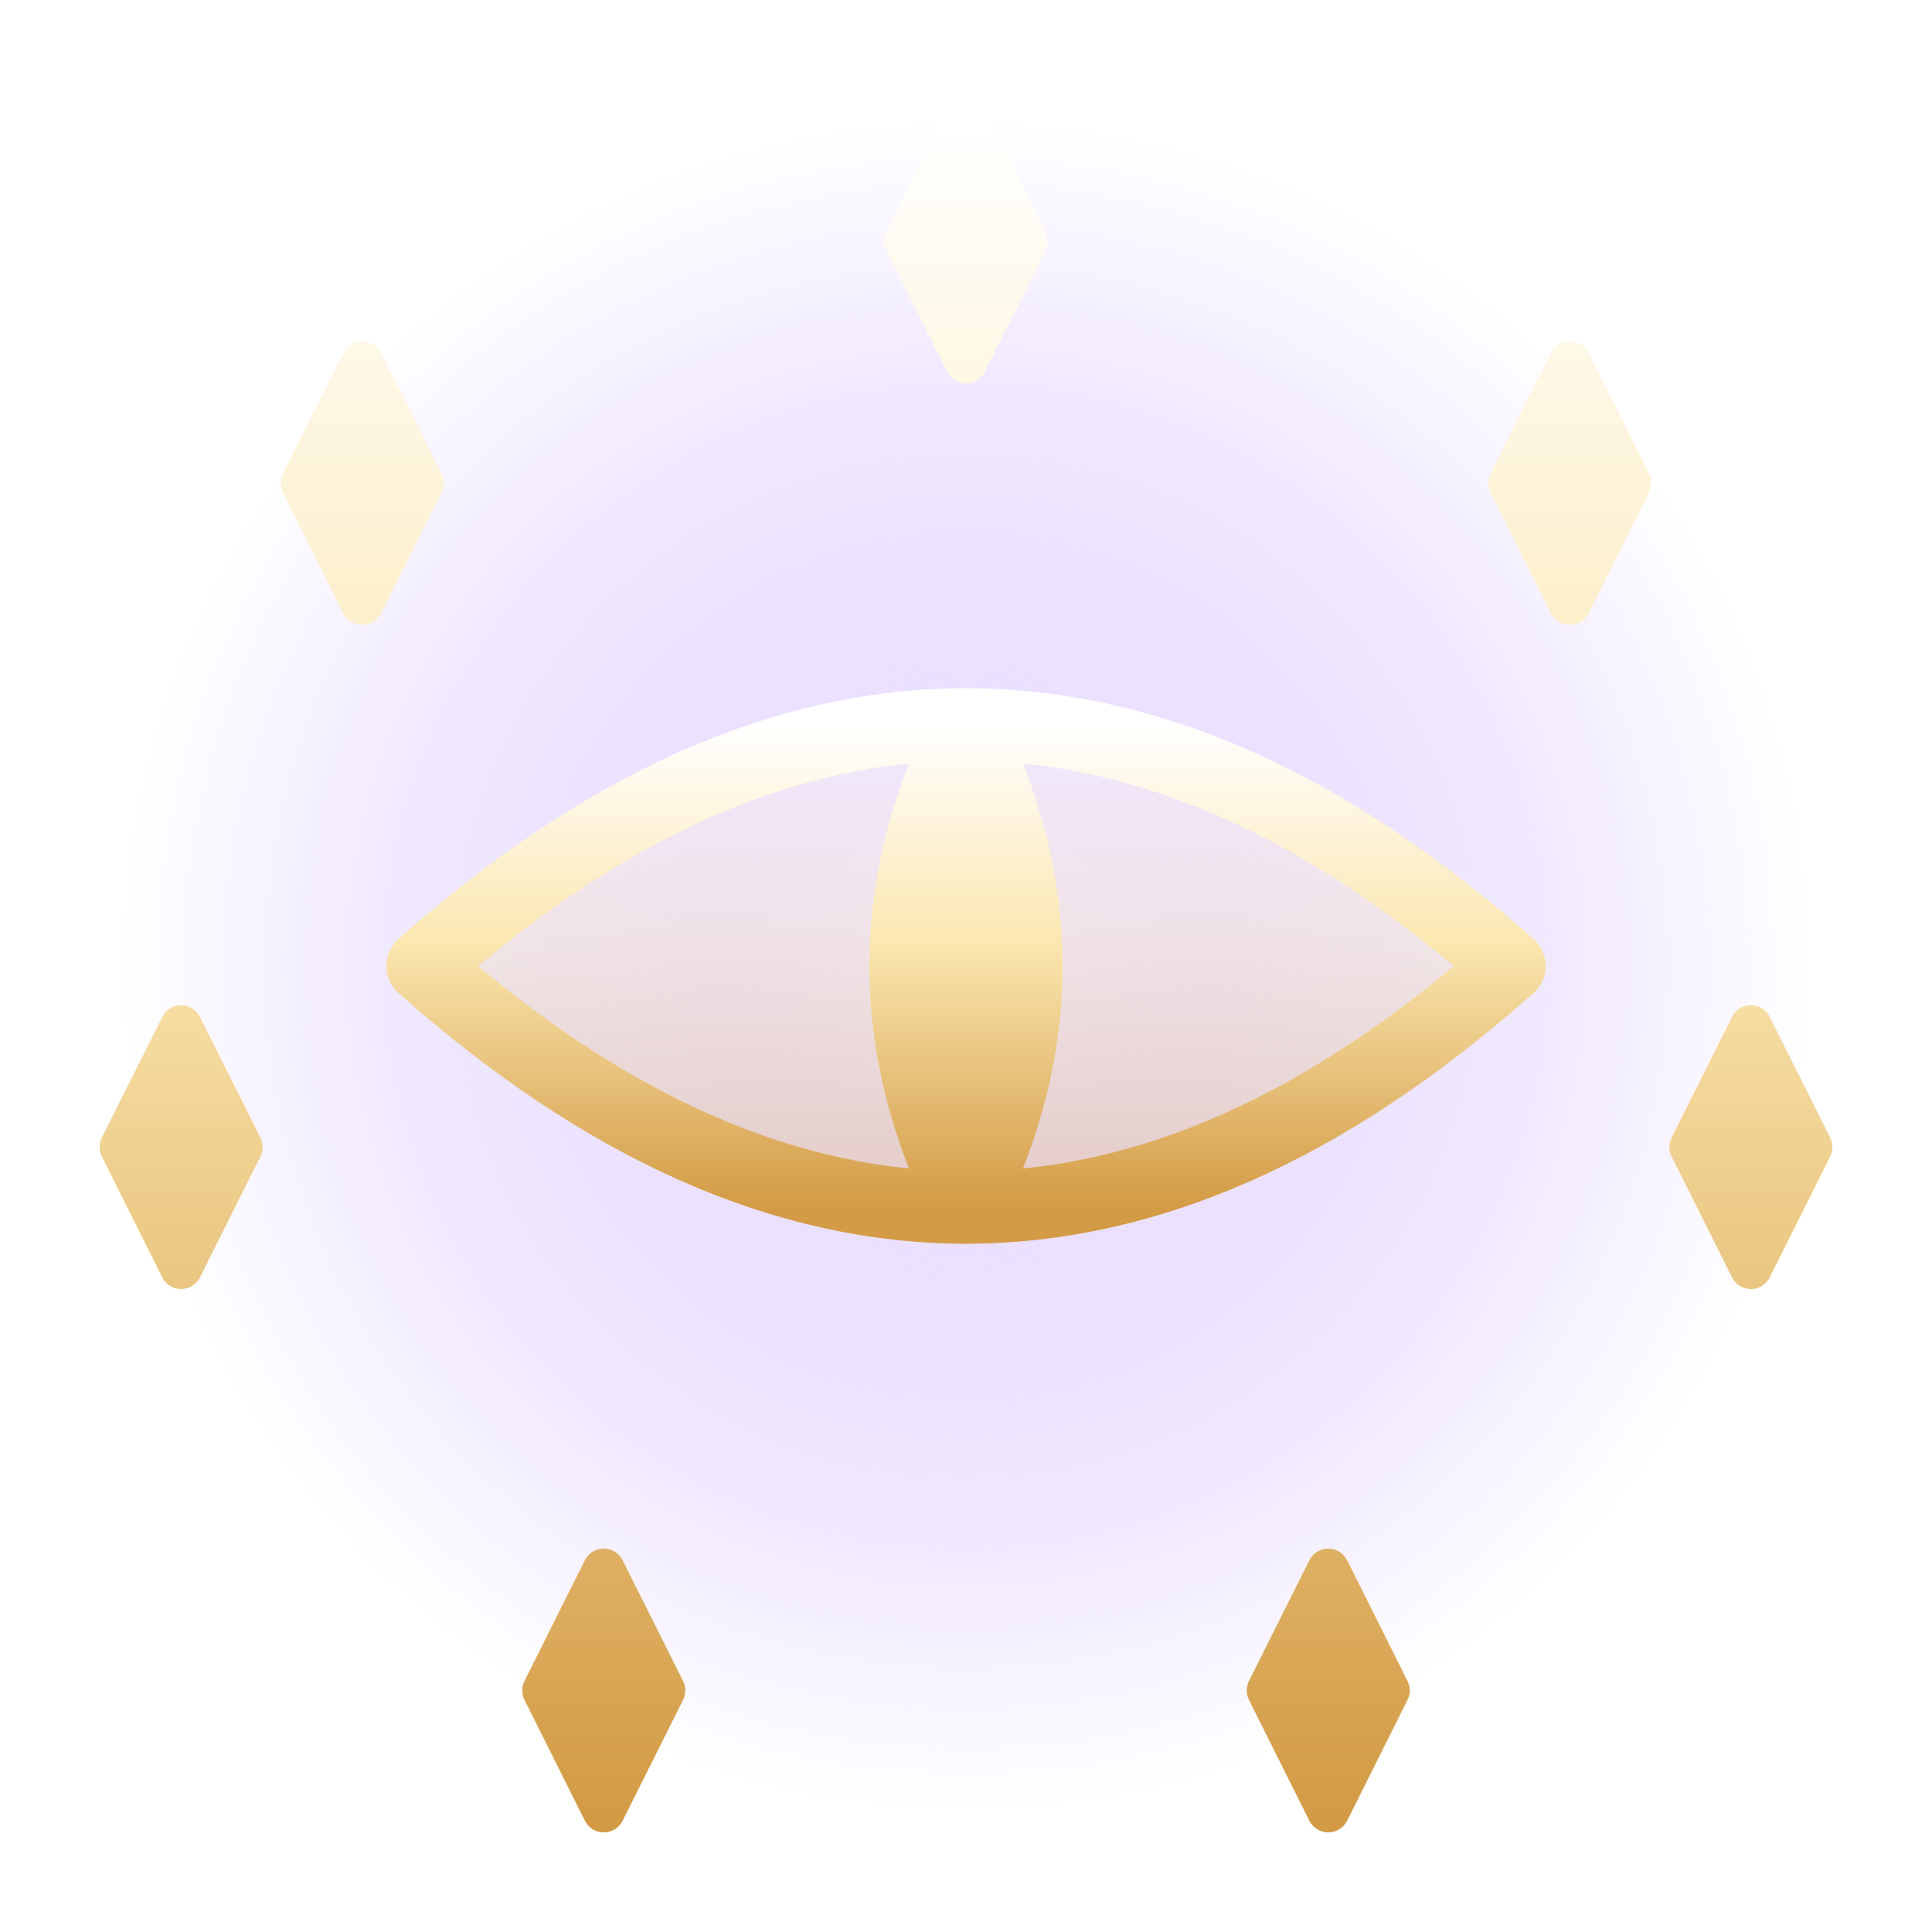
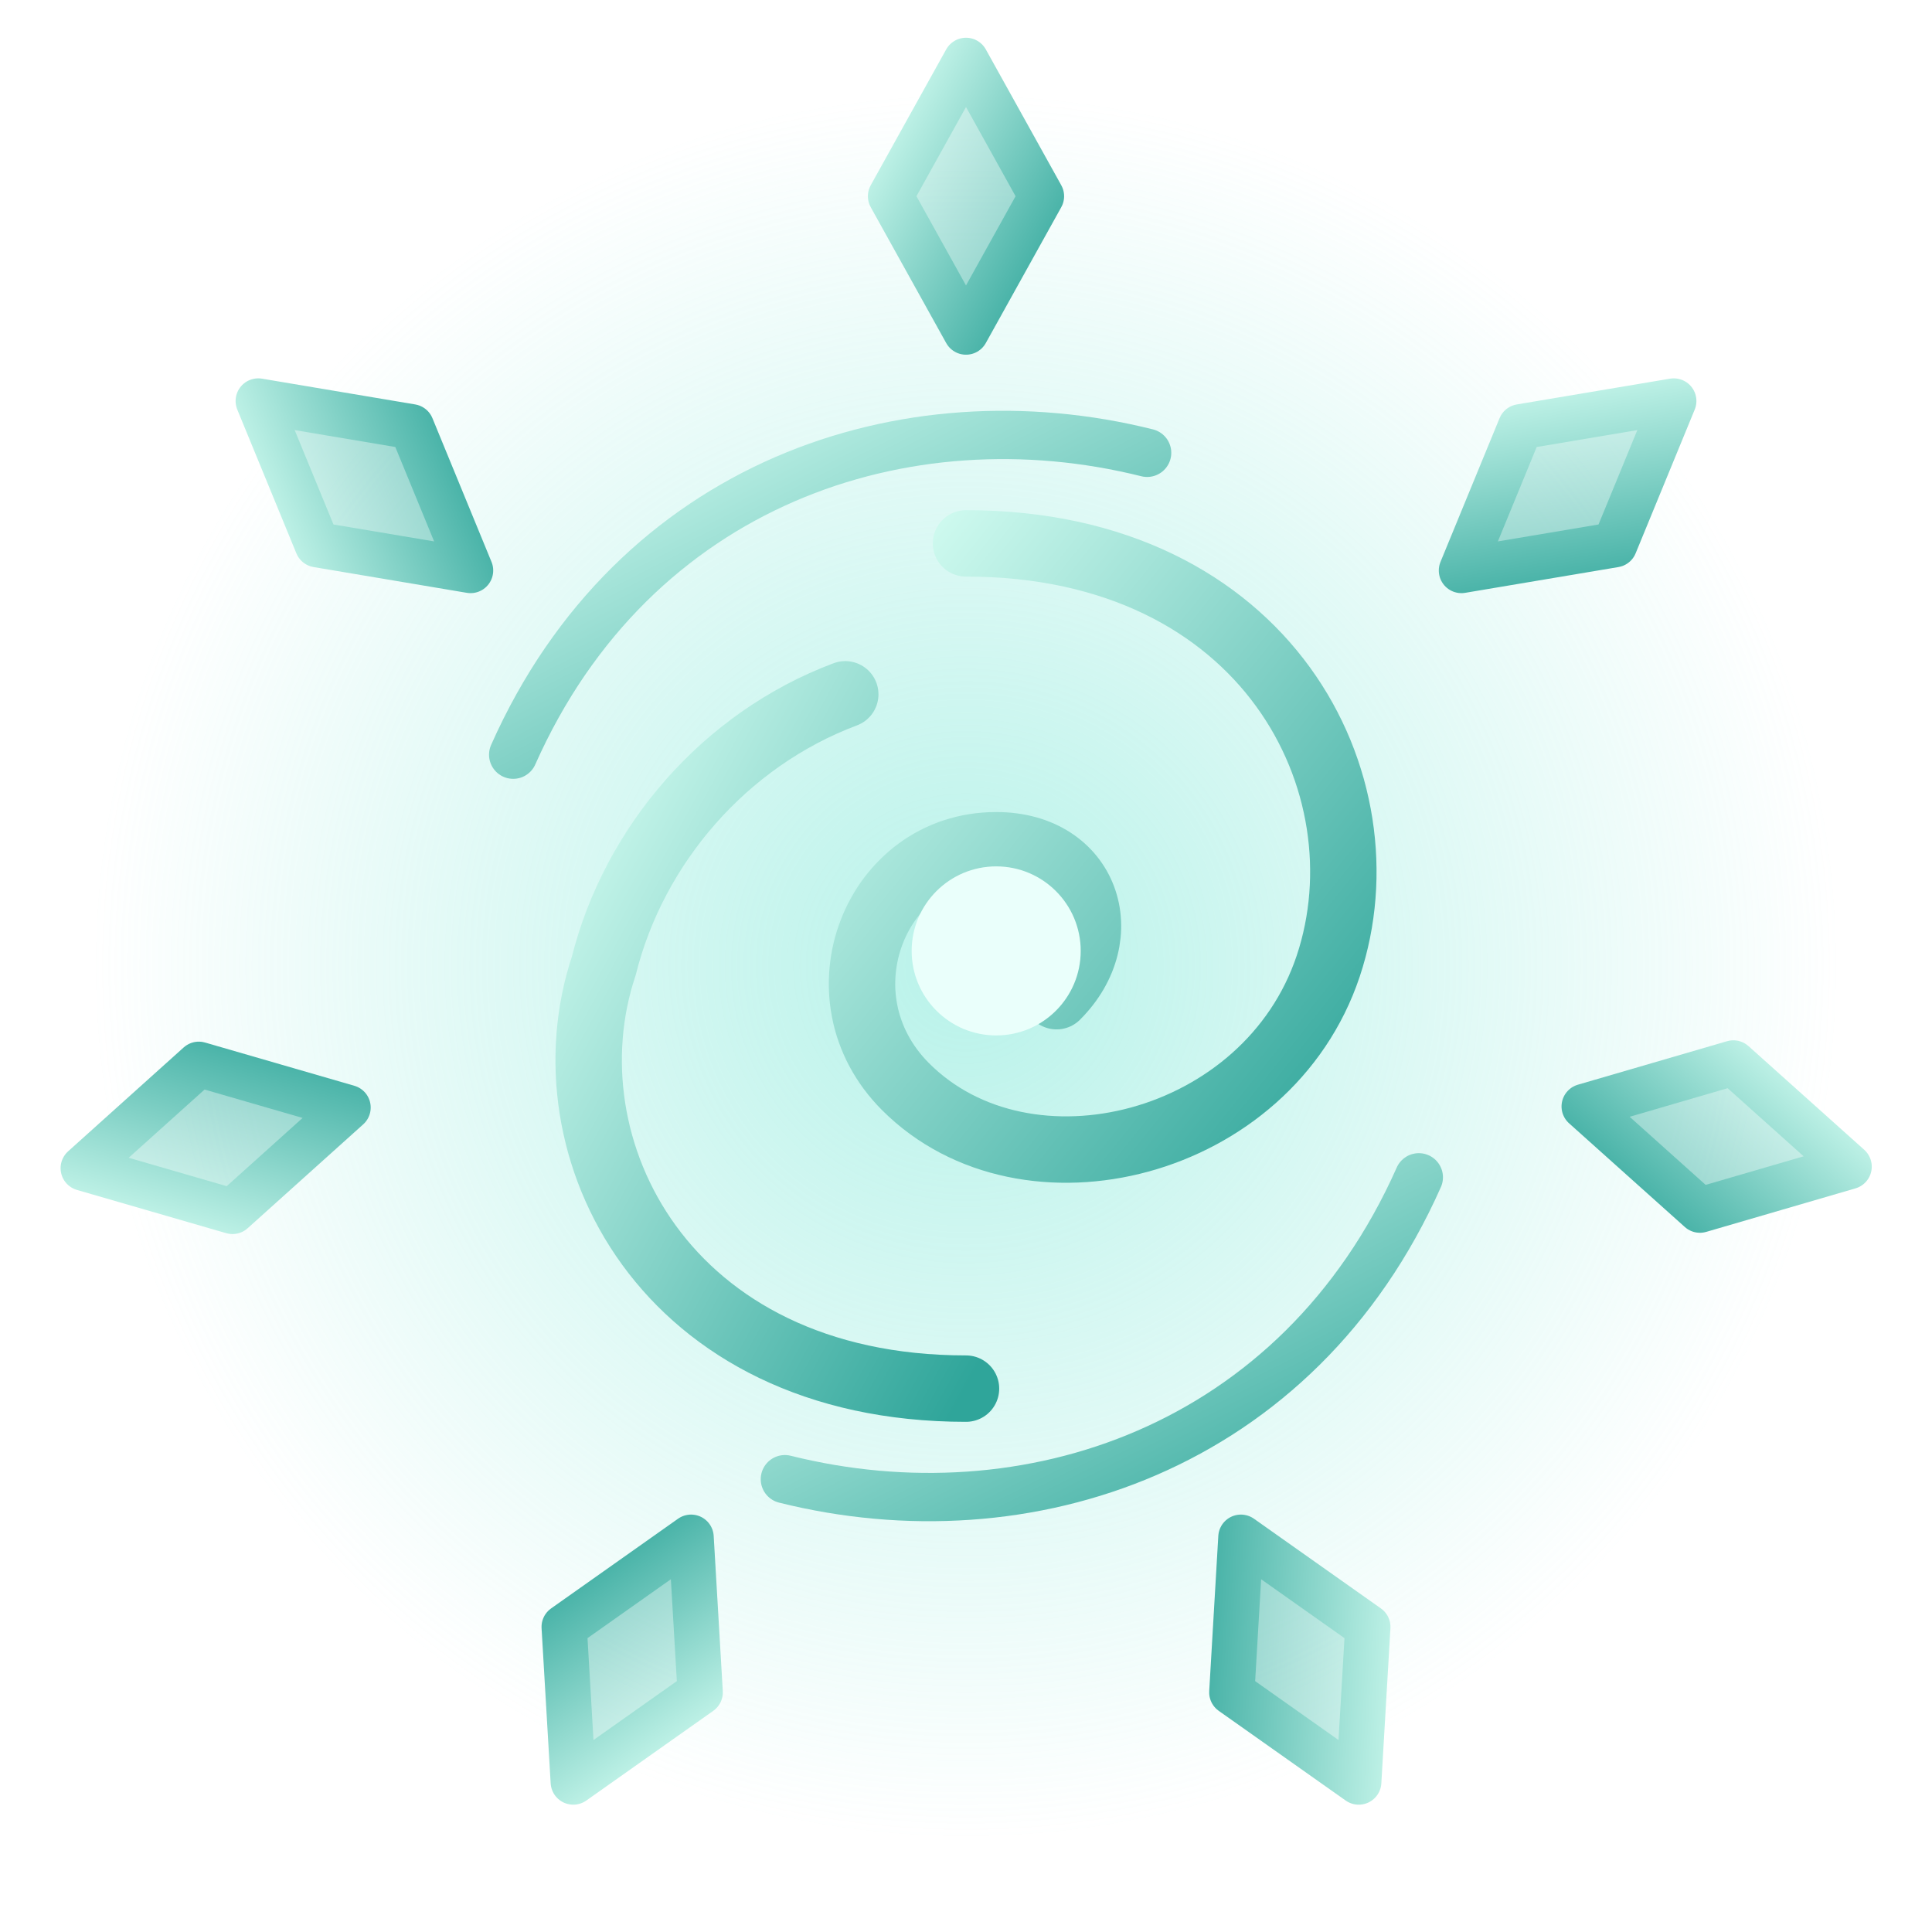
<svg xmlns="http://www.w3.org/2000/svg" viewBox="0 0 64 64" fill="none" stroke-linecap="round" stroke-linejoin="round">
  <defs>
    <linearGradient id="g" x1="0" y1="0" x2="0" y2="1">
-       <stop offset="0" stop-color="#ffffff" />
-       <stop offset=".45" stop-color="#fbe7b0" />
-       <stop offset="1" stop-color="#d39b45" />
+       <stop offset="0" stop-color="#fbe7b0" />
+       <stop offset=".55" stop-color="#e2b25e" />
+       <stop offset="1" stop-color="#9c6a2c" />
+     </linearGradient>
+     <linearGradient id="t" x1="0" y1="0" x2="1" y2="1">
+       <stop offset="0" stop-color="#d8fff4" />
+       <stop offset="1" stop-color="#2fa59a" />
    </linearGradient>
    <radialGradient id="e" cx=".5" cy=".5" r=".5">
-       <stop offset="0" stop-color="#e6d6ff" stop-opacity=".65" />
-       <stop offset="1" stop-color="#a77cff" stop-opacity="0" />
+       <stop offset="0" stop-color="#7fe8d8" stop-opacity=".55" />
+       <stop offset="1" stop-color="#7fe8d8" stop-opacity="0" />
    </radialGradient>
  </defs>
-   <circle cx="32" cy="32" r="28" fill="url(#e)" />
-   <g stroke="url(#g)" stroke-width="2.4">
-     <path d="M14 32 Q32 16 50 32 Q32 48 14 32 Z" fill="url(#g)" fill-opacity=".3" />
-     <path d="M32 24 Q36 32 32 40 Q28 32 32 24 Z" fill="url(#g)" />
-     <path d="M32 4 L34 8 L32 12 L30 8 Z M52 12 L54 16 L52 20 L50 16 Z M58 34 L60 38 L58 42 L56 38 Z M44 52 L46 56 L44 60 L42 56 Z M20 52 L22 56 L20 60 L18 56 Z M6 34 L8 38 L6 42 L4 38 Z M12 12 L14 16 L12 20 L10 16 Z" fill="url(#g)" stroke-width="1.4" />
+   <circle cx="32" cy="32" r="29" fill="url(#e)" />
+   <g stroke="url(#t)" stroke-width="2.2">
+     <path d="M32 18 C42 18 46 26 44 32 C42 38 34 40 30 36 C27 33 29 28 33 28 C36 28 37 31 35 33" />
+     <path d="M32 46 C22 46 18 38 20 32 C21 28 24 24.5 28 23" />
+     <path d="M17 25 C21 16 30 13 38 15" stroke-width="1.6" />
+     <path d="M47 39 C43 48 34 51 26 49" stroke-width="1.6" />
+   </g>
+   <circle cx="33" cy="31.5" r="2.8" fill="#eafffb" />
+   <g stroke="url(#t)" stroke-width="1.5" fill="url(#t)" fill-opacity=".6">
+     <path d="M32 2 L34.5 6.5 L32 11 L29.5 6.5 Z" transform="rotate(0 32 32)" />
+     <path d="M32 2 L34.5 6.5 L32 11 L29.5 6.5 Z" transform="rotate(51.4 32 32)" />
+     <path d="M32 2 L34.5 6.5 L32 11 L29.5 6.5 Z" transform="rotate(102.8 32 32)" />
+     <path d="M32 2 L34.5 6.5 L32 11 L29.5 6.5 Z" transform="rotate(154.3 32 32)" />
+     <path d="M32 2 L34.5 6.5 L32 11 L29.5 6.5 Z" transform="rotate(205.7 32 32)" />
+     <path d="M32 2 L34.5 6.5 L32 11 L29.5 6.5 Z" transform="rotate(257.1 32 32)" />
+     <path d="M32 2 L34.5 6.5 L32 11 L29.5 6.5 Z" transform="rotate(308.6 32 32)" />
  </g>
</svg>
